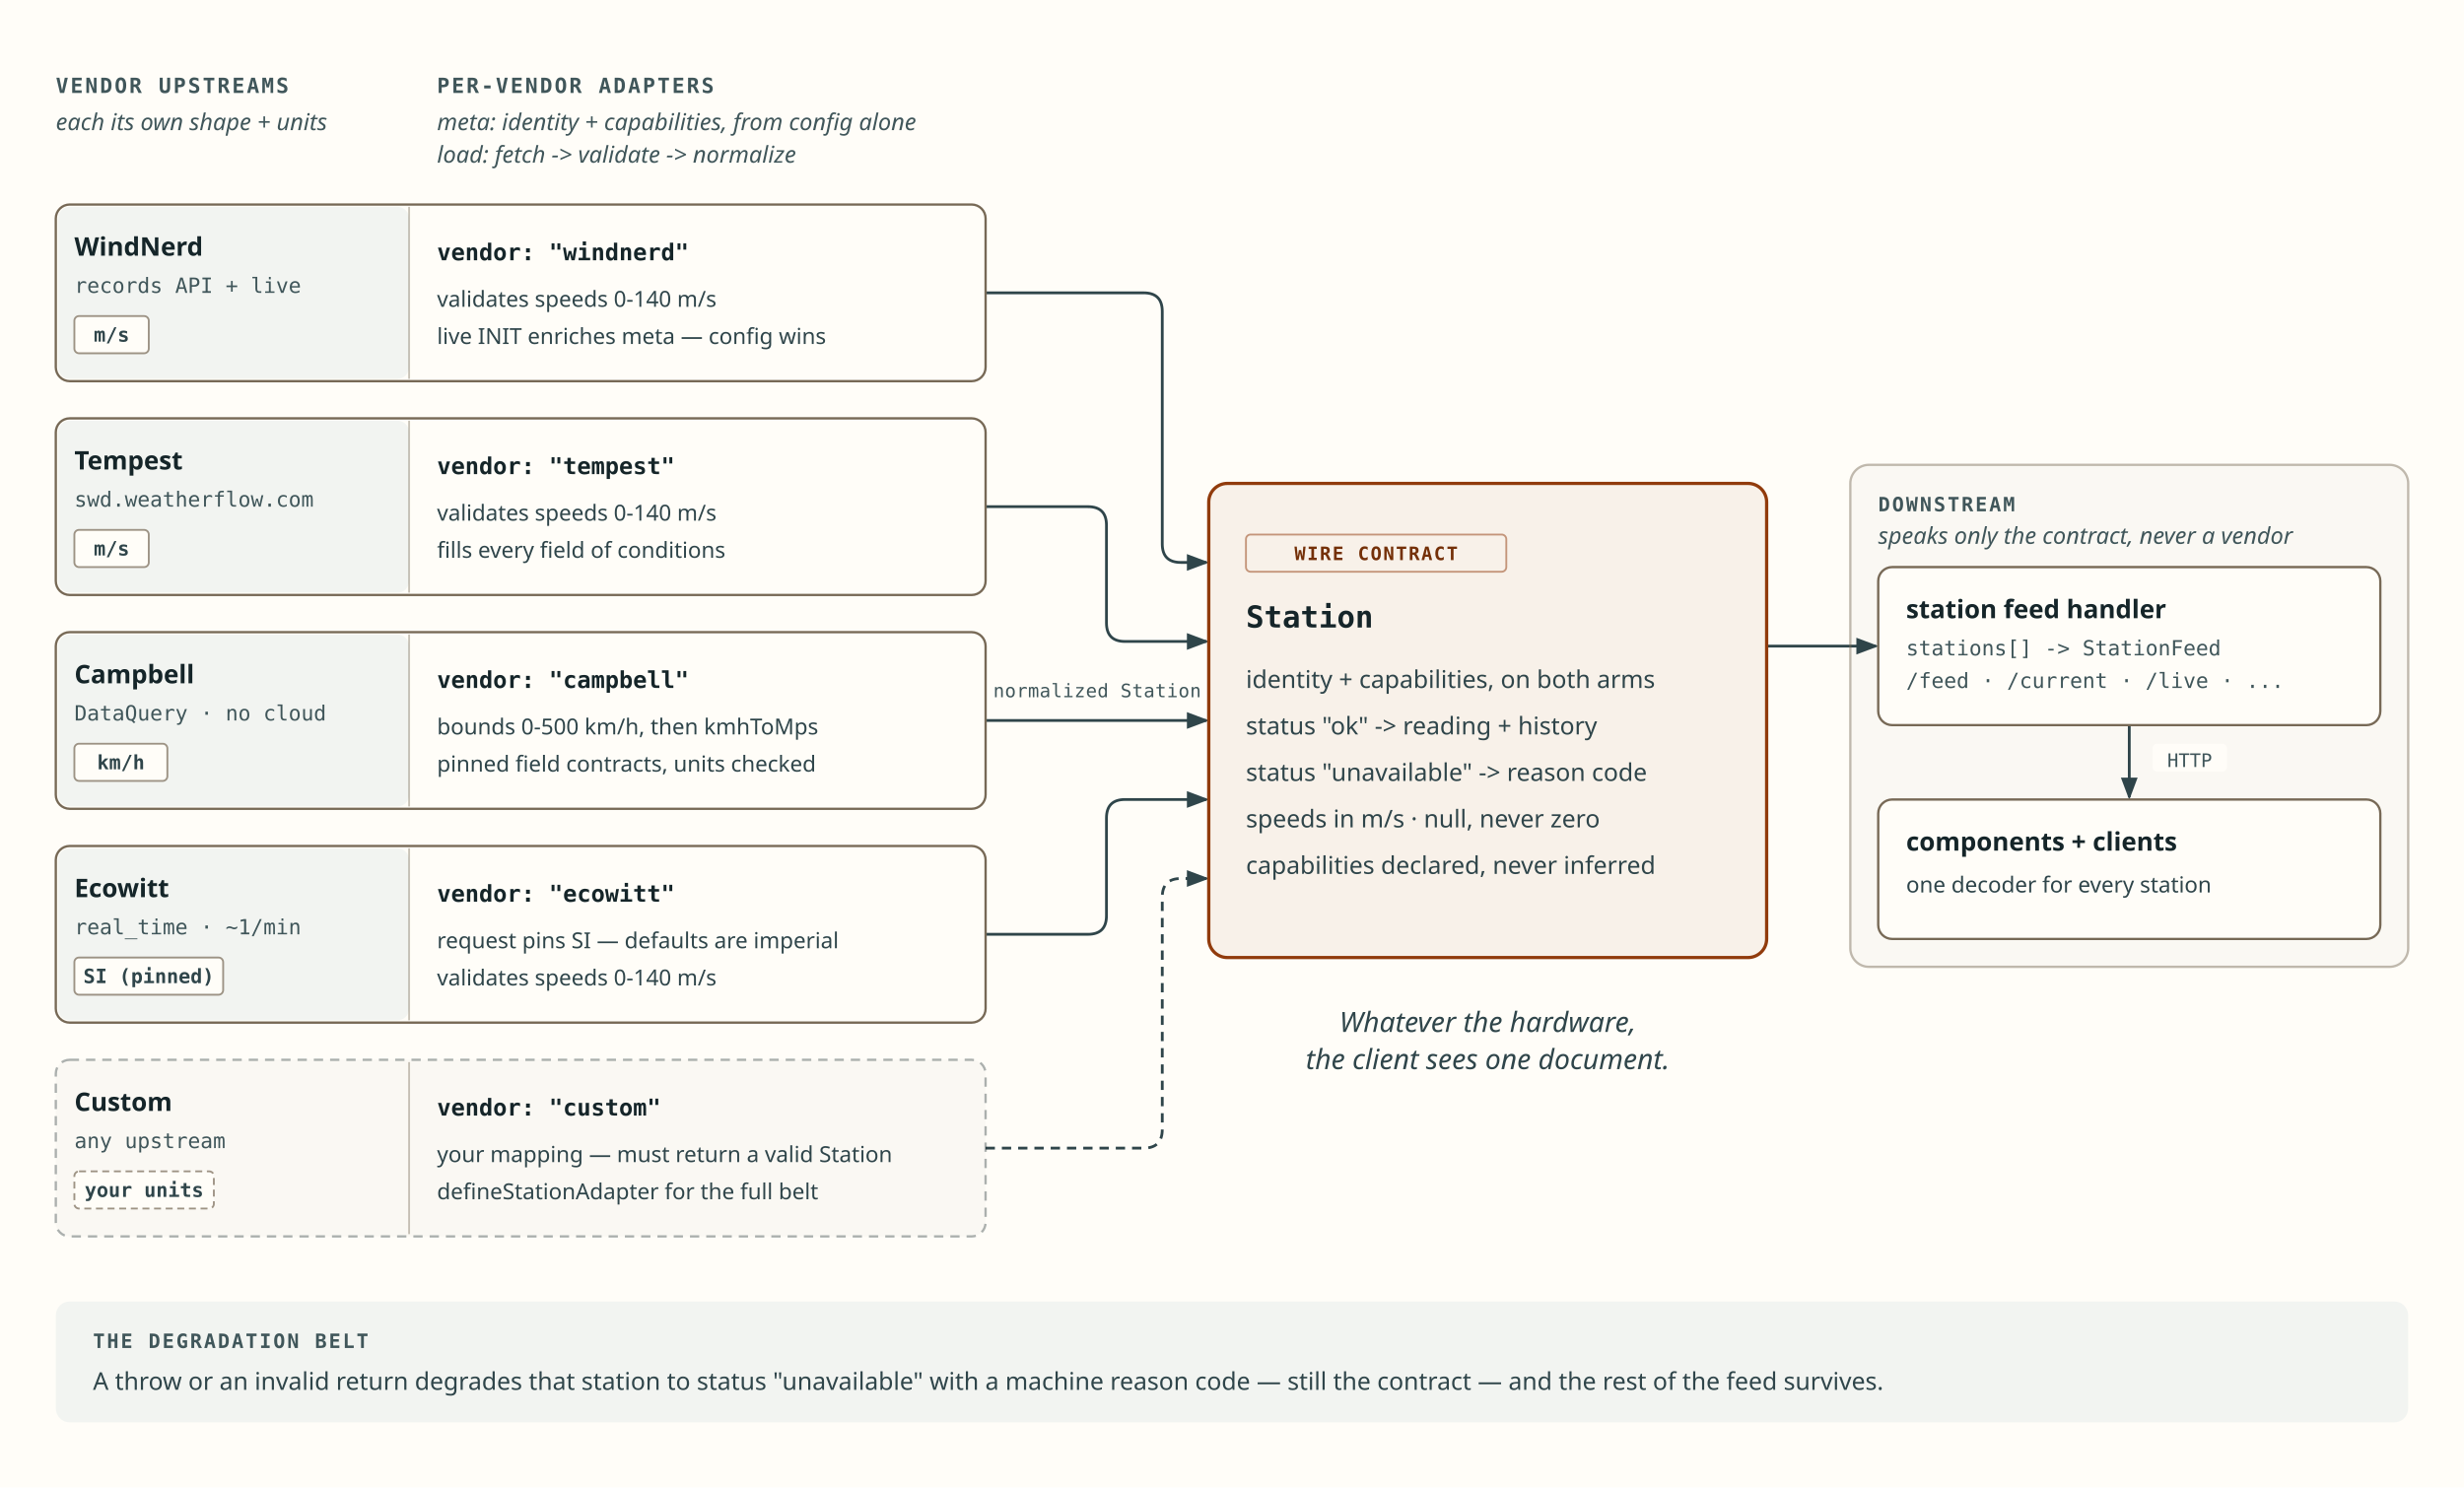
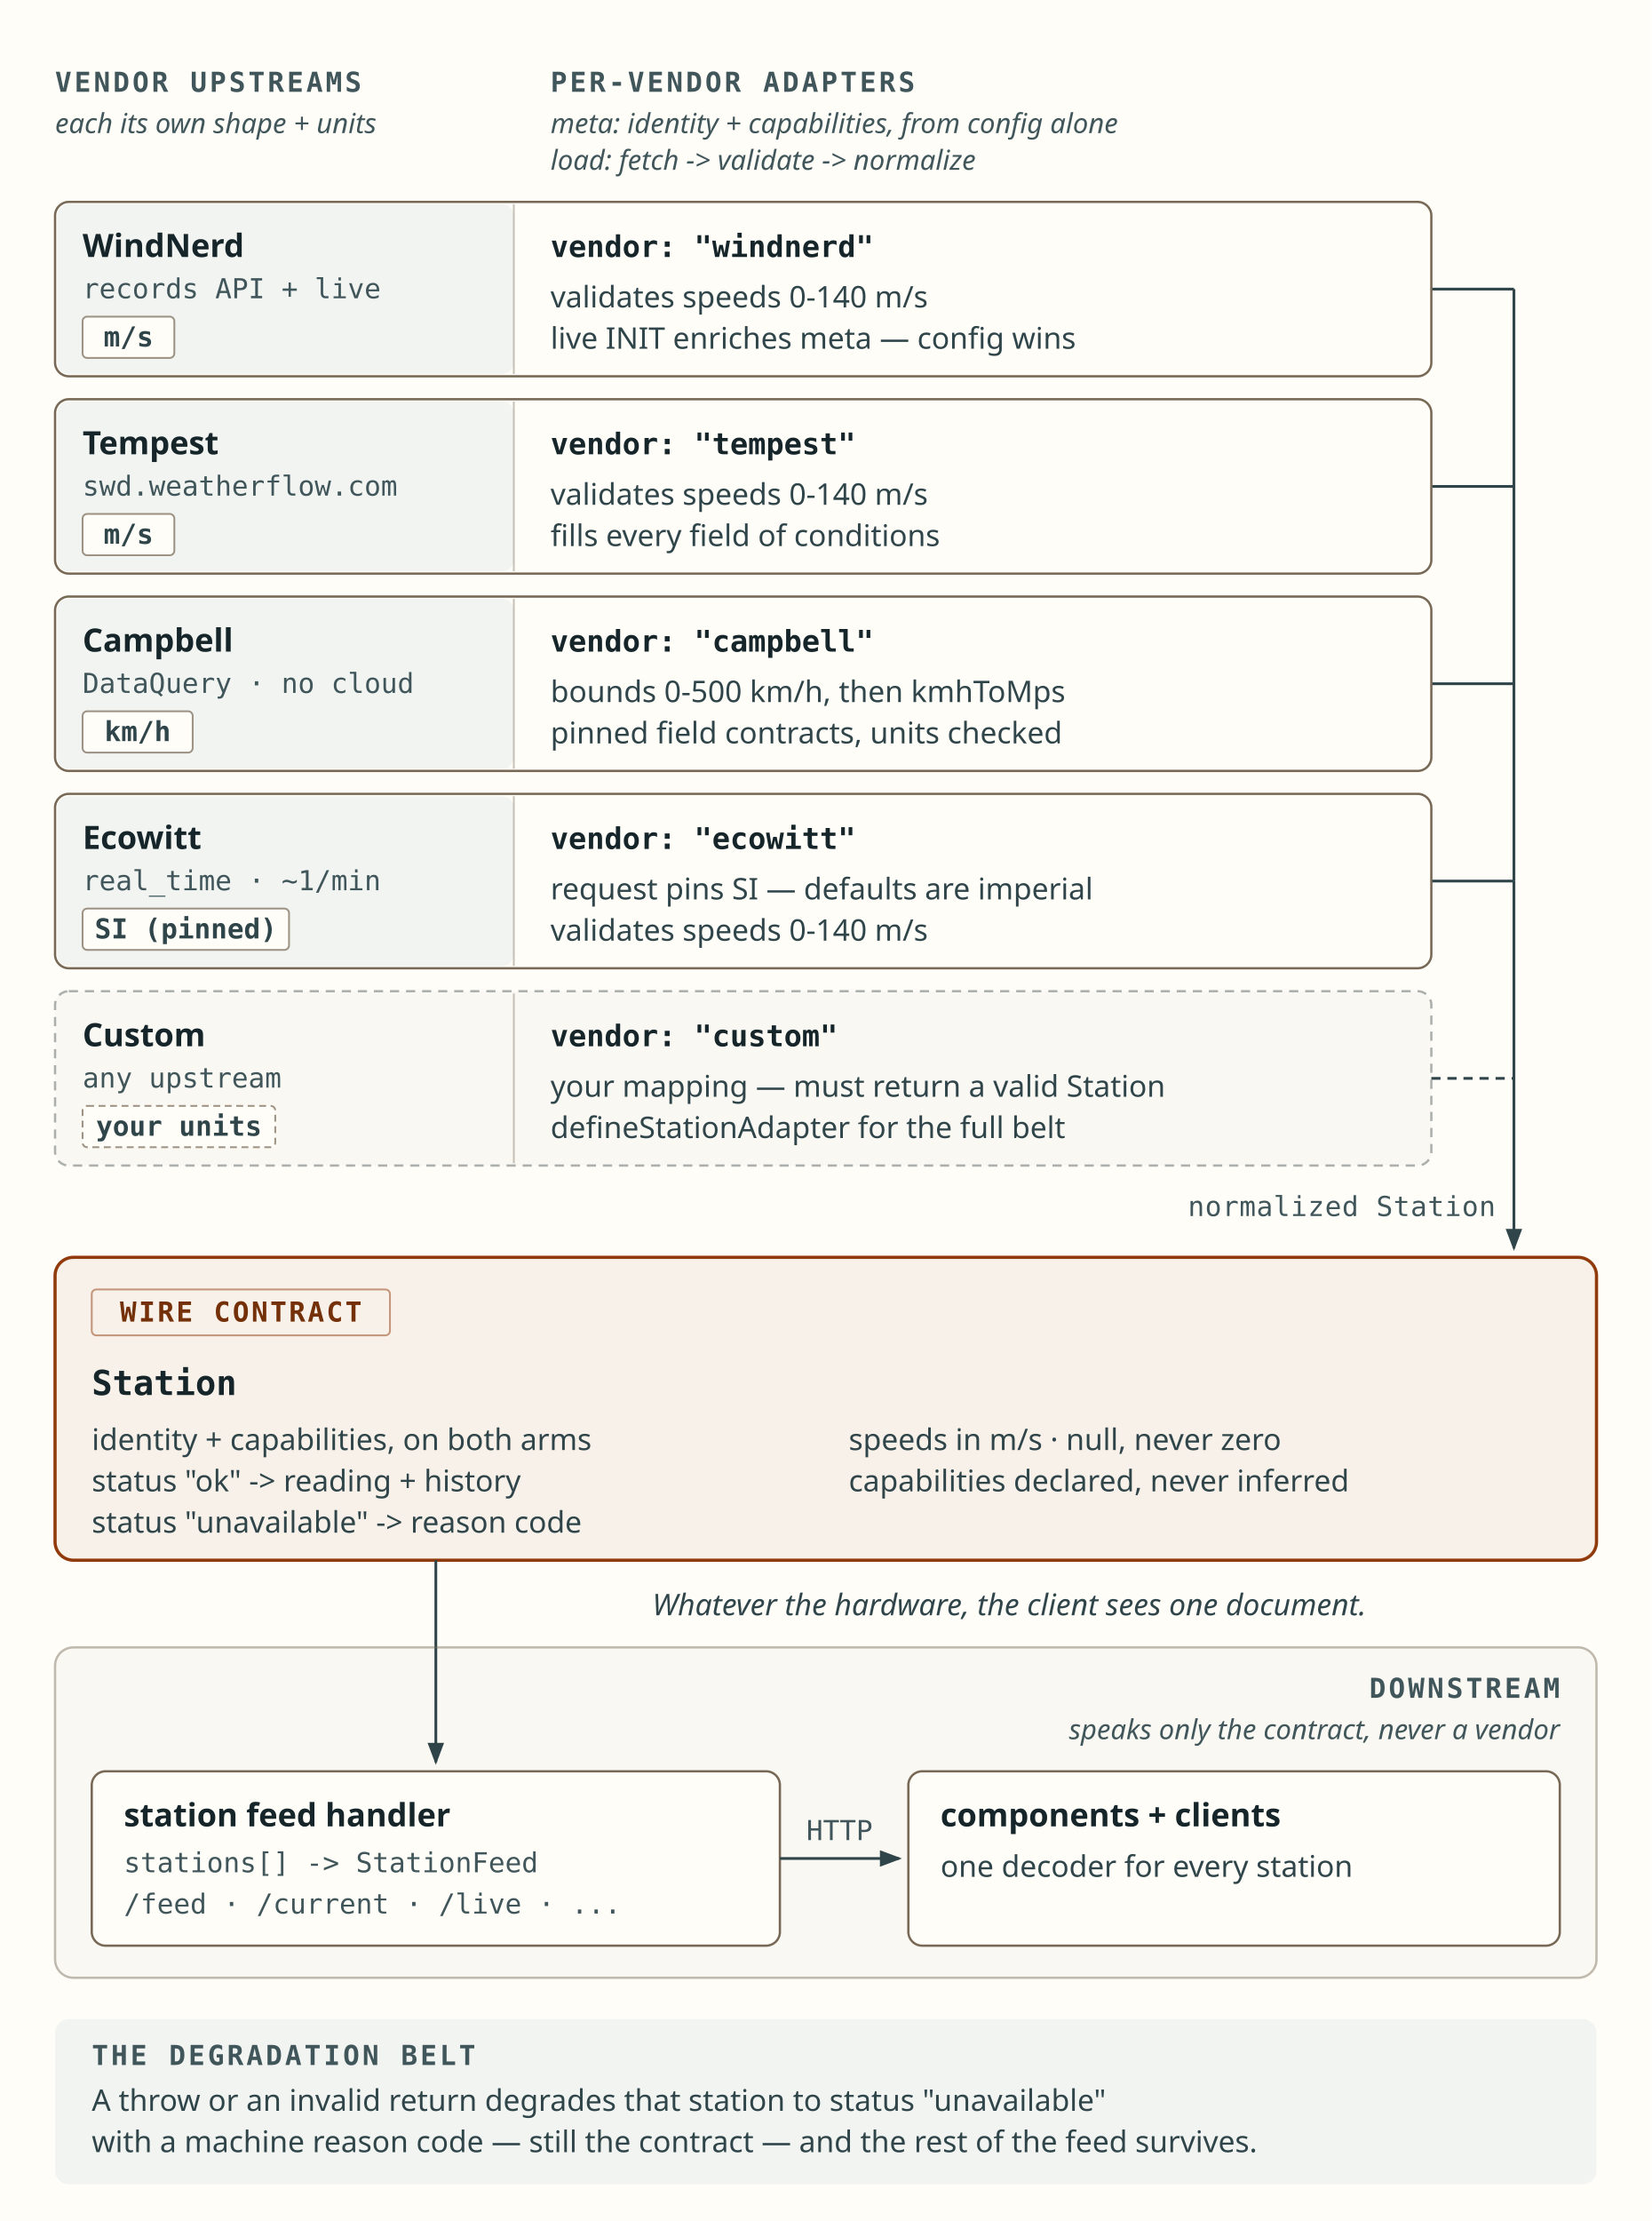
- <svg xmlns="http://www.w3.org/2000/svg" viewBox="0 0 1060 640">
+ <svg xmlns="http://www.w3.org/2000/svg" viewBox="0 0 720 968">
  <defs>
    <marker id="adapt-arrow" markerWidth="8" markerHeight="6" refX="7" refY="3" orient="auto">
      <polygon points="0 0, 8 3, 0 6" fill="#2f454a" />
    </marker>
  </defs>
-   <rect x="0" y="0" width="1060" height="640" fill="#fffdf8" />
-   <text x="24" y="40" fill="#40565a" font-size="9" font-weight="700" font-family="'IBM Plex Mono', monospace" letter-spacing="0.1em">VENDOR UPSTREAMS</text>
-   <text x="24" y="56" fill="#40565a" font-size="10" font-style="italic" font-family="'IBM Plex Sans', sans-serif">each its own shape + units</text>
-   <text x="188" y="40" fill="#40565a" font-size="9" font-weight="700" font-family="'IBM Plex Mono', monospace" letter-spacing="0.1em">PER-VENDOR ADAPTERS</text>
-   <text x="188" y="56" fill="#40565a" font-size="10" font-style="italic" font-family="'IBM Plex Sans', sans-serif">meta: identity + capabilities, from config alone</text>
-   <text x="188" y="70" fill="#40565a" font-size="10" font-style="italic" font-family="'IBM Plex Sans', sans-serif">load: fetch -&gt; validate -&gt; normalize</text>
-   <path d="M424 126 H492 Q500 126 500 134 V234 Q500 242 508 242 H519" fill="none" stroke="#2f454a" stroke-width="1.2" marker-end="url(#adapt-arrow)" />
-   <path d="M424 218 H468 Q476 218 476 226 V268 Q476 276 484 276 H519" fill="none" stroke="#2f454a" stroke-width="1.2" marker-end="url(#adapt-arrow)" />
-   <path d="M424 310 H519" fill="none" stroke="#2f454a" stroke-width="1.2" marker-end="url(#adapt-arrow)" />
-   <path d="M424 402 H468 Q476 402 476 394 V352 Q476 344 484 344 H519" fill="none" stroke="#2f454a" stroke-width="1.2" marker-end="url(#adapt-arrow)" />
-   <path d="M424 494 H492 Q500 494 500 486 V386 Q500 378 508 378 H519" fill="none" stroke="#2f454a" stroke-width="1.2" stroke-dasharray="4,3" marker-end="url(#adapt-arrow)" />
-   <path d="M760 278 H807" fill="none" stroke="#2f454a" stroke-width="1.2" marker-end="url(#adapt-arrow)" />
-   <path d="M916 312 V343" fill="none" stroke="#2f454a" stroke-width="1.2" marker-end="url(#adapt-arrow)" />
-   <rect x="428" y="290" width="88" height="12" rx="2" fill="#fffdf8" />
-   <text x="472" y="300" fill="#40565a" font-size="8" font-family="'IBM Plex Mono', monospace" text-anchor="middle" letter-spacing="0.02em">normalized Station</text>
-   <rect x="24" y="88" width="400" height="76" rx="6" fill="#fffdf8" stroke="#776956" stroke-width="1" />
-   <rect x="25" y="89" width="151" height="74" rx="5" fill="#f2f4f1" />
-   <line x1="176" y1="89" x2="176" y2="163" stroke="rgba(119,105,86,0.4)" stroke-width="0.8" />
-   <text x="32" y="110" fill="#152529" font-size="11" font-weight="600" font-family="'IBM Plex Sans', sans-serif">WindNerd</text>
-   <text x="32" y="126" fill="#40565a" font-size="9" font-family="'IBM Plex Mono', monospace">records API + live</text>
-   <rect x="32" y="136" width="32" height="16" rx="2" fill="#fffdf8" stroke="rgba(119,105,86,0.7)" stroke-width="0.8" />
-   <text x="48" y="147" fill="#2f454a" font-size="8.5" font-weight="600" font-family="'IBM Plex Mono', monospace" text-anchor="middle">m/s</text>
-   <text x="188" y="112" fill="#152529" font-size="10" font-weight="600" font-family="'IBM Plex Mono', monospace">vendor: "windnerd"</text>
-   <text x="188" y="132" fill="#2f454a" font-size="9.5" font-family="'IBM Plex Sans', sans-serif">validates speeds 0-140 m/s</text>
-   <text x="188" y="148" fill="#2f454a" font-size="9.5" font-family="'IBM Plex Sans', sans-serif">live INIT enriches meta — config wins</text>
-   <rect x="24" y="180" width="400" height="76" rx="6" fill="#fffdf8" stroke="#776956" stroke-width="1" />
-   <rect x="25" y="181" width="151" height="74" rx="5" fill="#f2f4f1" />
-   <line x1="176" y1="181" x2="176" y2="255" stroke="rgba(119,105,86,0.4)" stroke-width="0.8" />
-   <text x="32" y="202" fill="#152529" font-size="11" font-weight="600" font-family="'IBM Plex Sans', sans-serif">Tempest</text>
-   <text x="32" y="218" fill="#40565a" font-size="9" font-family="'IBM Plex Mono', monospace">swd.weatherflow.com</text>
-   <rect x="32" y="228" width="32" height="16" rx="2" fill="#fffdf8" stroke="rgba(119,105,86,0.7)" stroke-width="0.8" />
-   <text x="48" y="239" fill="#2f454a" font-size="8.5" font-weight="600" font-family="'IBM Plex Mono', monospace" text-anchor="middle">m/s</text>
-   <text x="188" y="204" fill="#152529" font-size="10" font-weight="600" font-family="'IBM Plex Mono', monospace">vendor: "tempest"</text>
-   <text x="188" y="224" fill="#2f454a" font-size="9.5" font-family="'IBM Plex Sans', sans-serif">validates speeds 0-140 m/s</text>
-   <text x="188" y="240" fill="#2f454a" font-size="9.5" font-family="'IBM Plex Sans', sans-serif">fills every field of conditions</text>
-   <rect x="24" y="272" width="400" height="76" rx="6" fill="#fffdf8" stroke="#776956" stroke-width="1" />
-   <rect x="25" y="273" width="151" height="74" rx="5" fill="#f2f4f1" />
-   <line x1="176" y1="273" x2="176" y2="347" stroke="rgba(119,105,86,0.4)" stroke-width="0.8" />
-   <text x="32" y="294" fill="#152529" font-size="11" font-weight="600" font-family="'IBM Plex Sans', sans-serif">Campbell</text>
-   <text x="32" y="310" fill="#40565a" font-size="9" font-family="'IBM Plex Mono', monospace">DataQuery · no cloud</text>
-   <rect x="32" y="320" width="40" height="16" rx="2" fill="#fffdf8" stroke="rgba(119,105,86,0.7)" stroke-width="0.8" />
-   <text x="52" y="331" fill="#2f454a" font-size="8.5" font-weight="600" font-family="'IBM Plex Mono', monospace" text-anchor="middle">km/h</text>
-   <text x="188" y="296" fill="#152529" font-size="10" font-weight="600" font-family="'IBM Plex Mono', monospace">vendor: "campbell"</text>
-   <text x="188" y="316" fill="#2f454a" font-size="9.5" font-family="'IBM Plex Sans', sans-serif">bounds 0-500 km/h, then kmhToMps</text>
-   <text x="188" y="332" fill="#2f454a" font-size="9.5" font-family="'IBM Plex Sans', sans-serif">pinned field contracts, units checked</text>
-   <rect x="24" y="364" width="400" height="76" rx="6" fill="#fffdf8" stroke="#776956" stroke-width="1" />
-   <rect x="25" y="365" width="151" height="74" rx="5" fill="#f2f4f1" />
-   <line x1="176" y1="365" x2="176" y2="439" stroke="rgba(119,105,86,0.4)" stroke-width="0.8" />
-   <text x="32" y="386" fill="#152529" font-size="11" font-weight="600" font-family="'IBM Plex Sans', sans-serif">Ecowitt</text>
-   <text x="32" y="402" fill="#40565a" font-size="9" font-family="'IBM Plex Mono', monospace">real_time · ~1/min</text>
-   <rect x="32" y="412" width="64" height="16" rx="2" fill="#fffdf8" stroke="rgba(119,105,86,0.7)" stroke-width="0.8" />
-   <text x="64" y="423" fill="#2f454a" font-size="8.5" font-weight="600" font-family="'IBM Plex Mono', monospace" text-anchor="middle">SI (pinned)</text>
-   <text x="188" y="388" fill="#152529" font-size="10" font-weight="600" font-family="'IBM Plex Mono', monospace">vendor: "ecowitt"</text>
-   <text x="188" y="408" fill="#2f454a" font-size="9.5" font-family="'IBM Plex Sans', sans-serif">request pins SI — defaults are imperial</text>
-   <text x="188" y="424" fill="#2f454a" font-size="9.5" font-family="'IBM Plex Sans', sans-serif">validates speeds 0-140 m/s</text>
-   <rect x="24" y="456" width="400" height="76" rx="6" fill="rgba(21,37,41,0.02)" stroke="rgba(21,37,41,0.35)" stroke-width="1" stroke-dasharray="4,3" />
-   <line x1="176" y1="457" x2="176" y2="531" stroke="rgba(119,105,86,0.4)" stroke-width="0.8" />
-   <text x="32" y="478" fill="#152529" font-size="11" font-weight="600" font-family="'IBM Plex Sans', sans-serif">Custom</text>
-   <text x="32" y="494" fill="#40565a" font-size="9" font-family="'IBM Plex Mono', monospace">any upstream</text>
-   <rect x="32" y="504" width="60" height="16" rx="2" fill="#fffdf8" stroke="rgba(119,105,86,0.7)" stroke-width="0.8" stroke-dasharray="3,2" />
-   <text x="62" y="515" fill="#2f454a" font-size="8.5" font-weight="600" font-family="'IBM Plex Mono', monospace" text-anchor="middle">your units</text>
-   <text x="188" y="480" fill="#152529" font-size="10" font-weight="600" font-family="'IBM Plex Mono', monospace">vendor: "custom"</text>
-   <text x="188" y="500" fill="#2f454a" font-size="9.5" font-family="'IBM Plex Sans', sans-serif">your mapping — must return a valid Station</text>
-   <text x="188" y="516" fill="#2f454a" font-size="9.5" font-family="'IBM Plex Sans', sans-serif">defineStationAdapter for the full belt</text>
-   <rect x="520" y="208" width="240" height="204" rx="8" fill="#fffdf8" />
-   <rect x="520" y="208" width="240" height="204" rx="8" fill="rgba(145,59,12,0.06)" stroke="#913b0c" stroke-width="1.4" />
-   <rect x="536" y="230" width="112" height="16" rx="2" fill="none" stroke="rgba(145,59,12,0.5)" stroke-width="0.8" />
-   <text x="592" y="241" fill="#743008" font-size="8" font-weight="700" font-family="'IBM Plex Mono', monospace" text-anchor="middle" letter-spacing="0.08em">WIRE CONTRACT</text>
-   <text x="536" y="270" fill="#152529" font-size="13" font-weight="700" font-family="'IBM Plex Mono', monospace">Station</text>
-   <text x="536" y="296" fill="#2f454a" font-size="10.5" font-family="'IBM Plex Sans', sans-serif">identity + capabilities, on both arms</text>
-   <text x="536" y="316" fill="#2f454a" font-size="10.5" font-family="'IBM Plex Sans', sans-serif">status "ok" -&gt; reading + history</text>
-   <text x="536" y="336" fill="#2f454a" font-size="10.5" font-family="'IBM Plex Sans', sans-serif">status "unavailable" -&gt; reason code</text>
-   <text x="536" y="356" fill="#2f454a" font-size="10.5" font-family="'IBM Plex Sans', sans-serif">speeds in m/s · null, never zero</text>
-   <text x="536" y="376" fill="#2f454a" font-size="10.5" font-family="'IBM Plex Sans', sans-serif">capabilities declared, never inferred</text>
-   <text x="640" y="444" fill="#2f454a" font-size="12" font-style="italic" font-family="'IBM Plex Sans', sans-serif" text-anchor="middle">Whatever the hardware,</text>
-   <text x="640" y="460" fill="#2f454a" font-size="12" font-style="italic" font-family="'IBM Plex Sans', sans-serif" text-anchor="middle">the client sees one document.</text>
-   <rect x="796" y="200" width="240" height="216" rx="8" fill="rgba(21,37,41,0.02)" stroke="rgba(119,105,86,0.45)" stroke-width="1" />
-   <text x="808" y="220" fill="#40565a" font-size="8.5" font-weight="700" font-family="'IBM Plex Mono', monospace" letter-spacing="0.1em">DOWNSTREAM</text>
-   <text x="808" y="234" fill="#40565a" font-size="10" font-style="italic" font-family="'IBM Plex Sans', sans-serif">speaks only the contract, never a vendor</text>
-   <rect x="808" y="244" width="216" height="68" rx="6" fill="#fffdf8" stroke="#776956" stroke-width="1" />
-   <text x="820" y="266" fill="#152529" font-size="11" font-weight="600" font-family="'IBM Plex Sans', sans-serif">station feed handler</text>
-   <text x="820" y="282" fill="#40565a" font-size="9" font-family="'IBM Plex Mono', monospace">stations[] -&gt; StationFeed</text>
-   <text x="820" y="296" fill="#40565a" font-size="9" font-family="'IBM Plex Mono', monospace">/feed · /current · /live · ...</text>
-   <rect x="808" y="344" width="216" height="60" rx="6" fill="#fffdf8" stroke="#776956" stroke-width="1" />
-   <text x="820" y="366" fill="#152529" font-size="11" font-weight="600" font-family="'IBM Plex Sans', sans-serif">components + clients</text>
-   <text x="820" y="384" fill="#2f454a" font-size="9.5" font-family="'IBM Plex Sans', sans-serif">one decoder for every station</text>
-   <rect x="926" y="320" width="32" height="12" rx="2" fill="#fffdf8" />
-   <text x="942" y="330" fill="#40565a" font-size="8" font-family="'IBM Plex Mono', monospace" text-anchor="middle">HTTP</text>
-   <rect x="24" y="560" width="1012" height="52" rx="6" fill="#f2f4f1" />
-   <text x="40" y="580" fill="#40565a" font-size="8.5" font-weight="700" font-family="'IBM Plex Mono', monospace" letter-spacing="0.1em">THE DEGRADATION BELT</text>
-   <text x="40" y="598" fill="#2f454a" font-size="10.5" font-family="'IBM Plex Sans', sans-serif">A throw or an invalid return degrades that station to status "unavailable" with a machine reason code — still the contract — and the rest of the feed survives.</text>
+   <rect x="0" y="0" width="720" height="968" fill="#fffdf8" />
+   <text x="24" y="40" fill="#40565a" font-size="12" font-weight="700" font-family="'IBM Plex Mono', monospace" letter-spacing="0.1em">VENDOR UPSTREAMS</text>
+   <text x="24" y="58" fill="#40565a" font-size="12" font-style="italic" font-family="'IBM Plex Sans', sans-serif">each its own shape + units</text>
+   <text x="240" y="40" fill="#40565a" font-size="12" font-weight="700" font-family="'IBM Plex Mono', monospace" letter-spacing="0.1em">PER-VENDOR ADAPTERS</text>
+   <text x="240" y="58" fill="#40565a" font-size="12" font-style="italic" font-family="'IBM Plex Sans', sans-serif">meta: identity + capabilities, from config alone</text>
+   <text x="240" y="74" fill="#40565a" font-size="12" font-style="italic" font-family="'IBM Plex Sans', sans-serif">load: fetch -&gt; validate -&gt; normalize</text>
+   <path d="M624 126 H660" fill="none" stroke="#2f454a" stroke-width="1.2" />
+   <path d="M624 212 H660" fill="none" stroke="#2f454a" stroke-width="1.2" />
+   <path d="M624 298 H660" fill="none" stroke="#2f454a" stroke-width="1.2" />
+   <path d="M624 384 H660" fill="none" stroke="#2f454a" stroke-width="1.2" />
+   <path d="M624 470 H660" fill="none" stroke="#2f454a" stroke-width="1.2" stroke-dasharray="4,3" />
+   <path d="M660 126 V384" fill="none" stroke="#2f454a" stroke-width="1.2" />
+   <path d="M660 384 V544" fill="none" stroke="#2f454a" stroke-width="1.2" marker-end="url(#adapt-arrow)" />
+   <text x="652" y="530" fill="#40565a" font-size="12" font-family="'IBM Plex Mono', monospace" text-anchor="end" letter-spacing="0.02em">normalized Station</text>
+   <rect x="24" y="88" width="600" height="76" rx="6" fill="#fffdf8" stroke="#776956" stroke-width="1" />
+   <rect x="25" y="89" width="199" height="74" rx="5" fill="#f2f4f1" />
+   <line x1="224" y1="89" x2="224" y2="163" stroke="rgba(119,105,86,0.4)" stroke-width="0.8" />
+   <text x="36" y="112" fill="#152529" font-size="14" font-weight="600" font-family="'IBM Plex Sans', sans-serif">WindNerd</text>
+   <text x="36" y="130" fill="#40565a" font-size="12" font-family="'IBM Plex Mono', monospace">records API + live</text>
+   <rect x="36" y="138" width="40" height="18" rx="2" fill="#fffdf8" stroke="rgba(119,105,86,0.7)" stroke-width="0.8" />
+   <text x="56" y="151" fill="#2f454a" font-size="12" font-weight="600" font-family="'IBM Plex Mono', monospace" text-anchor="middle">m/s</text>
+   <text x="240" y="112" fill="#152529" font-size="13" font-weight="600" font-family="'IBM Plex Mono', monospace">vendor: "windnerd"</text>
+   <text x="240" y="134" fill="#2f454a" font-size="13" font-family="'IBM Plex Sans', sans-serif">validates speeds 0-140 m/s</text>
+   <text x="240" y="152" fill="#2f454a" font-size="13" font-family="'IBM Plex Sans', sans-serif">live INIT enriches meta — config wins</text>
+   <rect x="24" y="174" width="600" height="76" rx="6" fill="#fffdf8" stroke="#776956" stroke-width="1" />
+   <rect x="25" y="175" width="199" height="74" rx="5" fill="#f2f4f1" />
+   <line x1="224" y1="175" x2="224" y2="249" stroke="rgba(119,105,86,0.4)" stroke-width="0.8" />
+   <text x="36" y="198" fill="#152529" font-size="14" font-weight="600" font-family="'IBM Plex Sans', sans-serif">Tempest</text>
+   <text x="36" y="216" fill="#40565a" font-size="12" font-family="'IBM Plex Mono', monospace">swd.weatherflow.com</text>
+   <rect x="36" y="224" width="40" height="18" rx="2" fill="#fffdf8" stroke="rgba(119,105,86,0.7)" stroke-width="0.8" />
+   <text x="56" y="237" fill="#2f454a" font-size="12" font-weight="600" font-family="'IBM Plex Mono', monospace" text-anchor="middle">m/s</text>
+   <text x="240" y="198" fill="#152529" font-size="13" font-weight="600" font-family="'IBM Plex Mono', monospace">vendor: "tempest"</text>
+   <text x="240" y="220" fill="#2f454a" font-size="13" font-family="'IBM Plex Sans', sans-serif">validates speeds 0-140 m/s</text>
+   <text x="240" y="238" fill="#2f454a" font-size="13" font-family="'IBM Plex Sans', sans-serif">fills every field of conditions</text>
+   <rect x="24" y="260" width="600" height="76" rx="6" fill="#fffdf8" stroke="#776956" stroke-width="1" />
+   <rect x="25" y="261" width="199" height="74" rx="5" fill="#f2f4f1" />
+   <line x1="224" y1="261" x2="224" y2="335" stroke="rgba(119,105,86,0.4)" stroke-width="0.8" />
+   <text x="36" y="284" fill="#152529" font-size="14" font-weight="600" font-family="'IBM Plex Sans', sans-serif">Campbell</text>
+   <text x="36" y="302" fill="#40565a" font-size="12" font-family="'IBM Plex Mono', monospace">DataQuery · no cloud</text>
+   <rect x="36" y="310" width="48" height="18" rx="2" fill="#fffdf8" stroke="rgba(119,105,86,0.7)" stroke-width="0.8" />
+   <text x="60" y="323" fill="#2f454a" font-size="12" font-weight="600" font-family="'IBM Plex Mono', monospace" text-anchor="middle">km/h</text>
+   <text x="240" y="284" fill="#152529" font-size="13" font-weight="600" font-family="'IBM Plex Mono', monospace">vendor: "campbell"</text>
+   <text x="240" y="306" fill="#2f454a" font-size="13" font-family="'IBM Plex Sans', sans-serif">bounds 0-500 km/h, then kmhToMps</text>
+   <text x="240" y="324" fill="#2f454a" font-size="13" font-family="'IBM Plex Sans', sans-serif">pinned field contracts, units checked</text>
+   <rect x="24" y="346" width="600" height="76" rx="6" fill="#fffdf8" stroke="#776956" stroke-width="1" />
+   <rect x="25" y="347" width="199" height="74" rx="5" fill="#f2f4f1" />
+   <line x1="224" y1="347" x2="224" y2="421" stroke="rgba(119,105,86,0.4)" stroke-width="0.8" />
+   <text x="36" y="370" fill="#152529" font-size="14" font-weight="600" font-family="'IBM Plex Sans', sans-serif">Ecowitt</text>
+   <text x="36" y="388" fill="#40565a" font-size="12" font-family="'IBM Plex Mono', monospace">real_time · ~1/min</text>
+   <rect x="36" y="396" width="90" height="18" rx="2" fill="#fffdf8" stroke="rgba(119,105,86,0.7)" stroke-width="0.8" />
+   <text x="81" y="409" fill="#2f454a" font-size="12" font-weight="600" font-family="'IBM Plex Mono', monospace" text-anchor="middle">SI (pinned)</text>
+   <text x="240" y="370" fill="#152529" font-size="13" font-weight="600" font-family="'IBM Plex Mono', monospace">vendor: "ecowitt"</text>
+   <text x="240" y="392" fill="#2f454a" font-size="13" font-family="'IBM Plex Sans', sans-serif">request pins SI — defaults are imperial</text>
+   <text x="240" y="410" fill="#2f454a" font-size="13" font-family="'IBM Plex Sans', sans-serif">validates speeds 0-140 m/s</text>
+   <rect x="24" y="432" width="600" height="76" rx="6" fill="rgba(21,37,41,0.02)" stroke="rgba(21,37,41,0.35)" stroke-width="1" stroke-dasharray="4,3" />
+   <line x1="224" y1="433" x2="224" y2="507" stroke="rgba(119,105,86,0.4)" stroke-width="0.8" />
+   <text x="36" y="456" fill="#152529" font-size="14" font-weight="600" font-family="'IBM Plex Sans', sans-serif">Custom</text>
+   <text x="36" y="474" fill="#40565a" font-size="12" font-family="'IBM Plex Mono', monospace">any upstream</text>
+   <rect x="36" y="482" width="84" height="18" rx="2" fill="#fffdf8" stroke="rgba(119,105,86,0.7)" stroke-width="0.8" stroke-dasharray="3,2" />
+   <text x="78" y="495" fill="#2f454a" font-size="12" font-weight="600" font-family="'IBM Plex Mono', monospace" text-anchor="middle">your units</text>
+   <text x="240" y="456" fill="#152529" font-size="13" font-weight="600" font-family="'IBM Plex Mono', monospace">vendor: "custom"</text>
+   <text x="240" y="478" fill="#2f454a" font-size="13" font-family="'IBM Plex Sans', sans-serif">your mapping — must return a valid Station</text>
+   <text x="240" y="496" fill="#2f454a" font-size="13" font-family="'IBM Plex Sans', sans-serif">defineStationAdapter for the full belt</text>
+   <rect x="24" y="548" width="672" height="132" rx="8" fill="#fffdf8" />
+   <rect x="24" y="548" width="672" height="132" rx="8" fill="rgba(145,59,12,0.06)" stroke="#913b0c" stroke-width="1.4" />
+   <rect x="40" y="562" width="130" height="20" rx="2" fill="none" stroke="rgba(145,59,12,0.5)" stroke-width="0.8" />
+   <text x="105" y="576" fill="#743008" font-size="12" font-weight="700" font-family="'IBM Plex Mono', monospace" text-anchor="middle" letter-spacing="0.08em">WIRE CONTRACT</text>
+   <text x="40" y="608" fill="#152529" font-size="15" font-weight="700" font-family="'IBM Plex Mono', monospace">Station</text>
+   <text x="40" y="632" fill="#2f454a" font-size="13" font-family="'IBM Plex Sans', sans-serif">identity + capabilities, on both arms</text>
+   <text x="40" y="650" fill="#2f454a" font-size="13" font-family="'IBM Plex Sans', sans-serif">status "ok" -&gt; reading + history</text>
+   <text x="40" y="668" fill="#2f454a" font-size="13" font-family="'IBM Plex Sans', sans-serif">status "unavailable" -&gt; reason code</text>
+   <text x="370" y="632" fill="#2f454a" font-size="13" font-family="'IBM Plex Sans', sans-serif">speeds in m/s · null, never zero</text>
+   <text x="370" y="650" fill="#2f454a" font-size="13" font-family="'IBM Plex Sans', sans-serif">capabilities declared, never inferred</text>
+   <path d="M190 680 V768" fill="none" stroke="#2f454a" stroke-width="1.2" marker-end="url(#adapt-arrow)" />
+   <text x="440" y="704" fill="#2f454a" font-size="13" font-style="italic" font-family="'IBM Plex Sans', sans-serif" text-anchor="middle">Whatever the hardware, the client sees one document.</text>
+   <rect x="24" y="718" width="672" height="144" rx="8" fill="rgba(21,37,41,0.02)" stroke="rgba(119,105,86,0.45)" stroke-width="1" />
+   <text x="680" y="740" fill="#40565a" font-size="12" font-weight="700" font-family="'IBM Plex Mono', monospace" text-anchor="end" letter-spacing="0.1em">DOWNSTREAM</text>
+   <text x="680" y="758" fill="#40565a" font-size="12" font-style="italic" font-family="'IBM Plex Sans', sans-serif" text-anchor="end">speaks only the contract, never a vendor</text>
+   <rect x="40" y="772" width="300" height="76" rx="6" fill="#fffdf8" stroke="#776956" stroke-width="1" />
+   <text x="54" y="796" fill="#152529" font-size="14" font-weight="600" font-family="'IBM Plex Sans', sans-serif">station feed handler</text>
+   <text x="54" y="816" fill="#40565a" font-size="12" font-family="'IBM Plex Mono', monospace">stations[] -&gt; StationFeed</text>
+   <text x="54" y="834" fill="#40565a" font-size="12" font-family="'IBM Plex Mono', monospace">/feed · /current · /live · ...</text>
+   <path d="M340 810 H392" fill="none" stroke="#2f454a" stroke-width="1.2" marker-end="url(#adapt-arrow)" />
+   <text x="366" y="802" fill="#40565a" font-size="12" font-family="'IBM Plex Mono', monospace" text-anchor="middle">HTTP</text>
+   <rect x="396" y="772" width="284" height="76" rx="6" fill="#fffdf8" stroke="#776956" stroke-width="1" />
+   <text x="410" y="796" fill="#152529" font-size="14" font-weight="600" font-family="'IBM Plex Sans', sans-serif">components + clients</text>
+   <text x="410" y="818" fill="#2f454a" font-size="13" font-family="'IBM Plex Sans', sans-serif">one decoder for every station</text>
+   <rect x="24" y="880" width="672" height="72" rx="6" fill="#f2f4f1" />
+   <text x="40" y="900" fill="#40565a" font-size="12" font-weight="700" font-family="'IBM Plex Mono', monospace" letter-spacing="0.1em">THE DEGRADATION BELT</text>
+   <text x="40" y="920" fill="#2f454a" font-size="13" font-family="'IBM Plex Sans', sans-serif">A throw or an invalid return degrades that station to status "unavailable"</text>
+   <text x="40" y="938" fill="#2f454a" font-size="13" font-family="'IBM Plex Sans', sans-serif">with a machine reason code — still the contract — and the rest of the feed survives.</text>
</svg>
